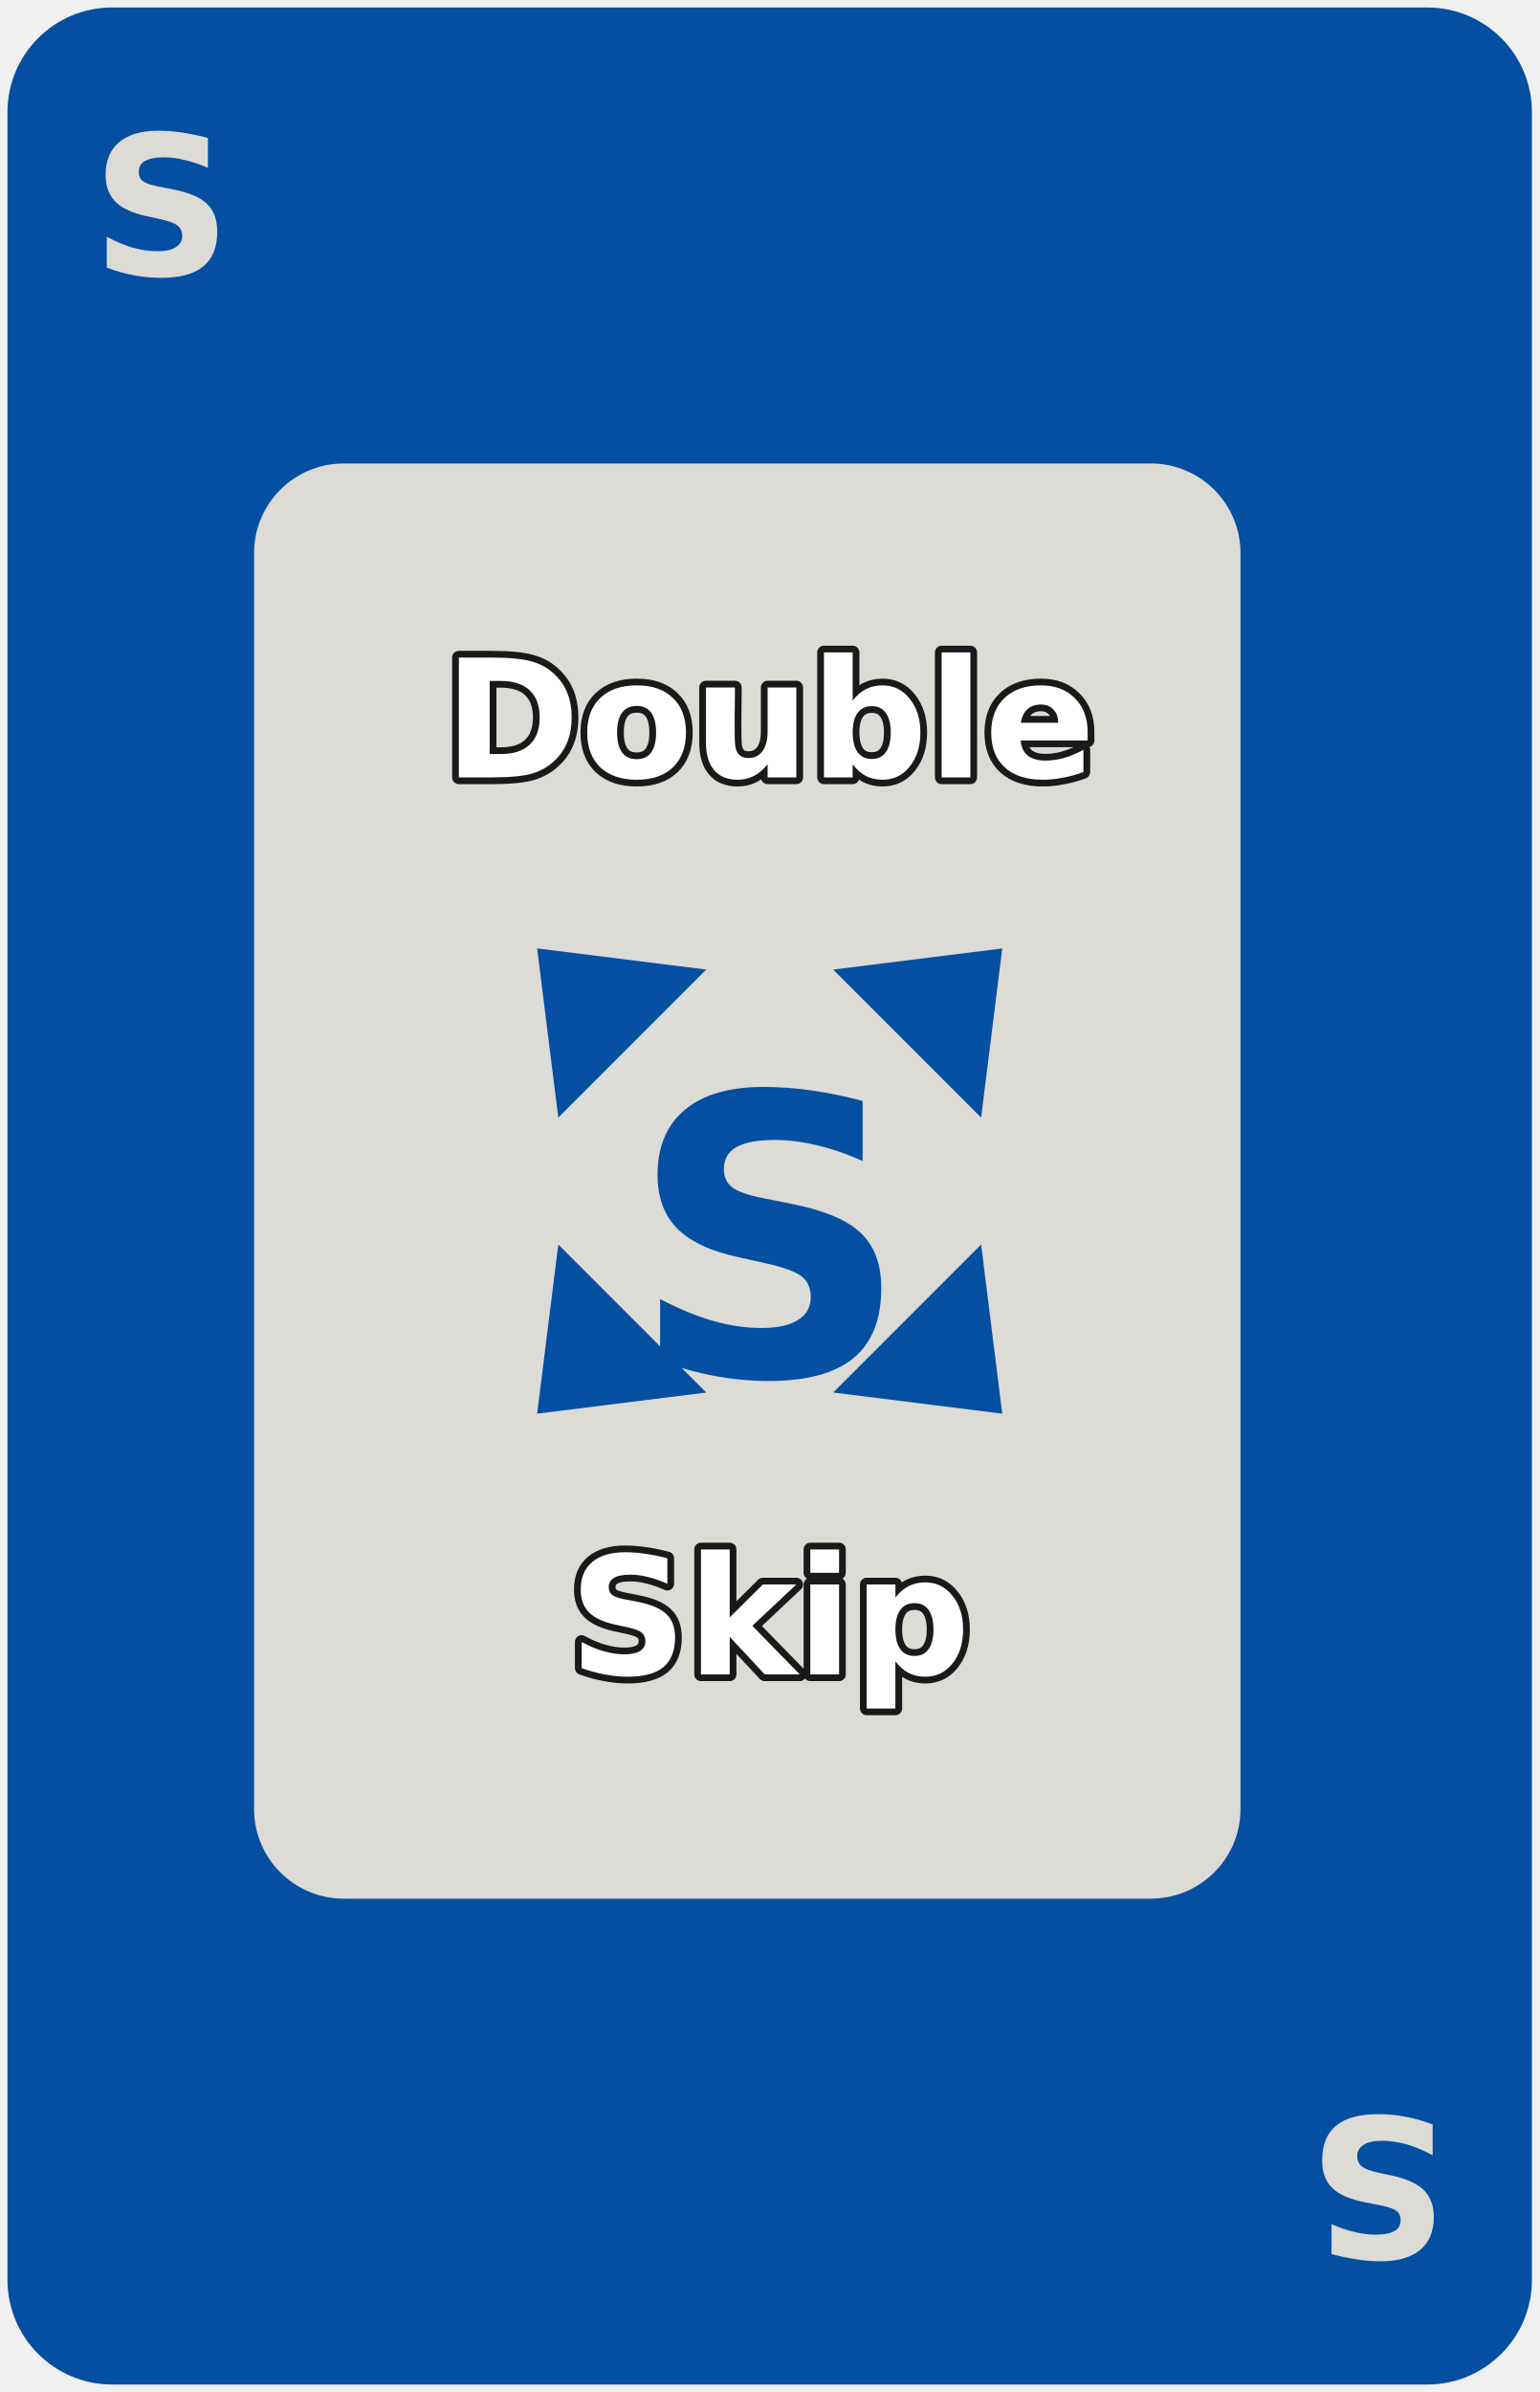
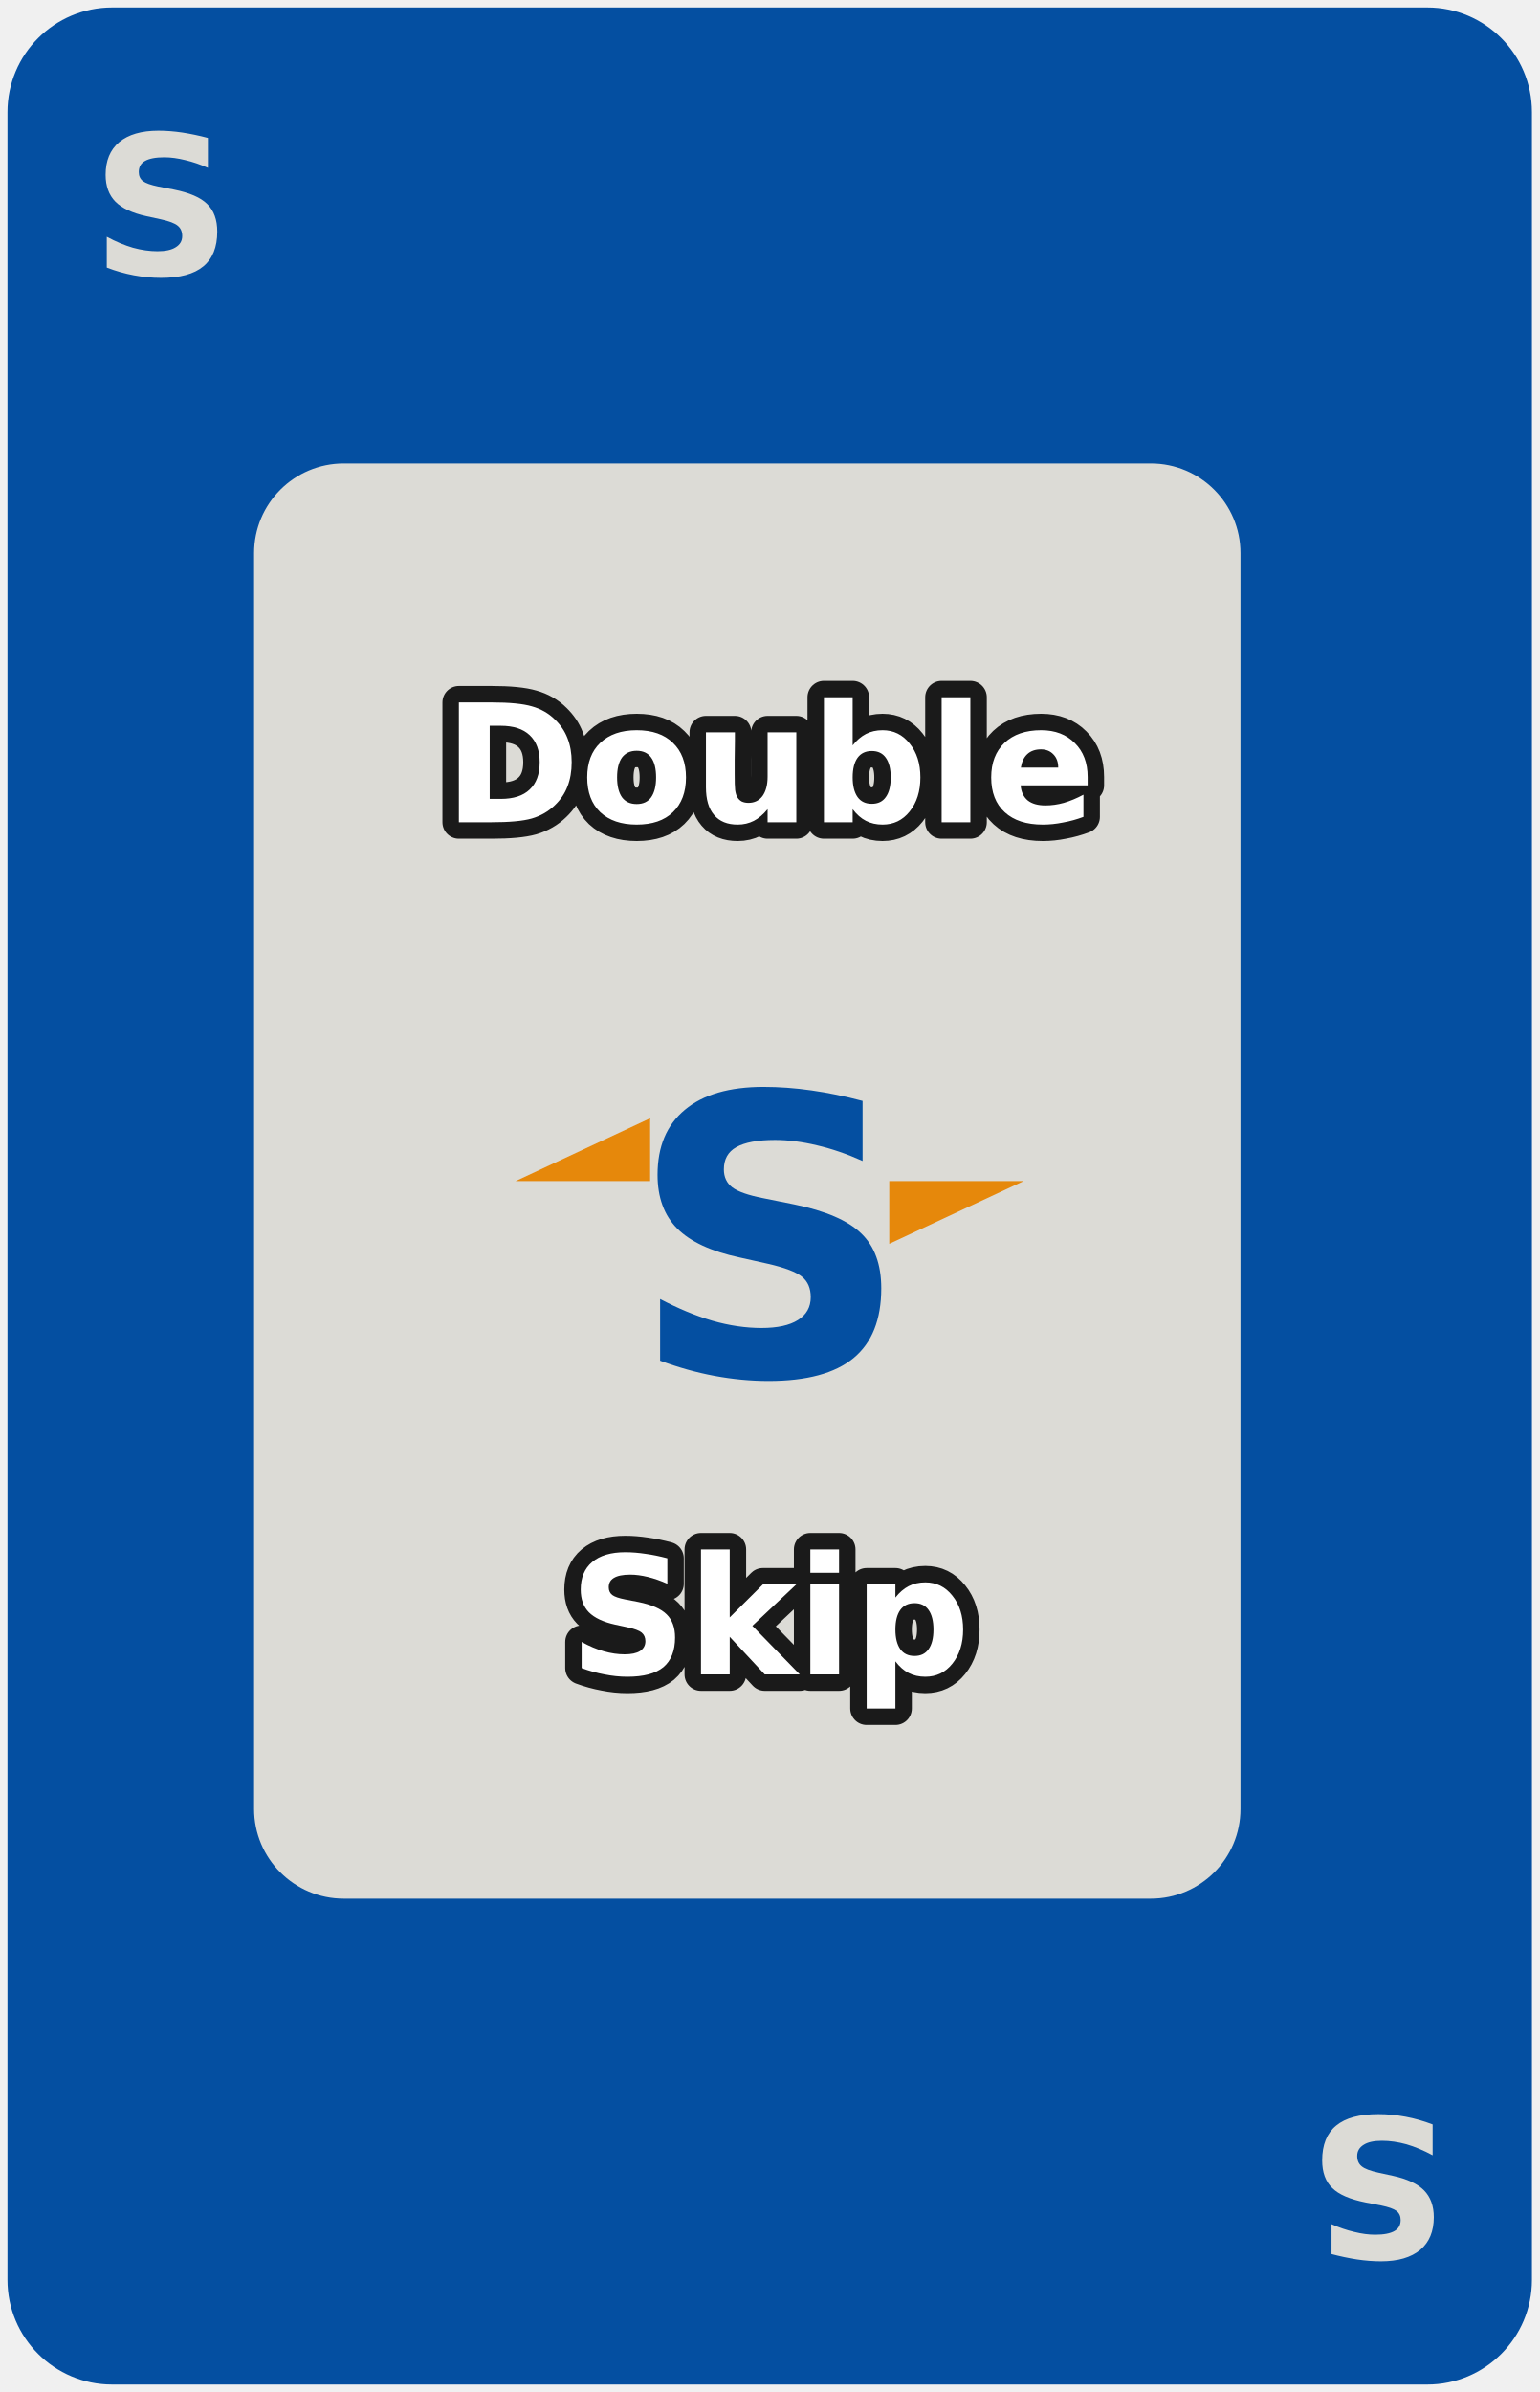
<svg xmlns="http://www.w3.org/2000/svg" width="103" height="160" viewBox="0 0 103 160">
  <rect x="0.5" y="0.5" width="102" height="159" rx="7" fill="#044FA1" />
  <rect x="17" y="31" width="66" height="96" rx="6" fill="#DCDBD6" />
-   <path d="M 55.11 91.61 L 69.11 91.61 L 62.11 82.61 Z" fill="#044FA1" transform="rotate(135.0 62.11 89.61)" />
-   <path d="M 33.89 91.61 L 47.89 91.61 L 40.89 82.61 Z" fill="#044FA1" transform="rotate(225.0 40.89 89.61)" />
-   <path d="M 33.89 70.39 L 47.89 70.39 L 40.89 61.39 Z" fill="#044FA1" transform="rotate(315.0 40.89 68.39)" />
-   <path d="M 55.11 70.39 L 69.11 70.39 L 62.11 61.39 Z" fill="#044FA1" transform="rotate(405.0 62.11 68.39)" />
-   <text x="51.50" y="52.00" font-family="'DejaVu Sans', Verdana, Geneva, sans-serif" font-size="11" font-weight="bold" fill="#FFFFFF" text-anchor="middle" stroke="#1A1A1A" stroke-width="0.9" paint-order="stroke" stroke-linejoin="round">Double</text>
-   <text x="51.50" y="112.00" font-family="'DejaVu Sans', Verdana, Geneva, sans-serif" font-size="11" font-weight="bold" fill="#FFFFFF" text-anchor="middle" stroke="#1A1A1A" stroke-width="0.9" paint-order="stroke" stroke-linejoin="round">Skip</text>
+   <path d="M 68.50 79.00 L 59.50 83.20 L 59.50 74.80 L 59.50 79.00 Z" fill="#E6880B" />
+   <path d="M 34.50 79.00 L 43.50 74.80 L 43.50 83.20 L 43.50 79.00 Z" fill="#E6880B" />
+   <text x="51.50" y="55.00" font-family="'DejaVu Sans', Verdana, Geneva, sans-serif" font-size="11" font-weight="bold" fill="#1A1A1A" text-anchor="middle" stroke="#1A1A1A" stroke-width="2.2" stroke-linejoin="round">Double</text>
+   <text x="51.50" y="55.00" font-family="'DejaVu Sans', Verdana, Geneva, sans-serif" font-size="11" font-weight="bold" fill="#FFFFFF" text-anchor="middle">Double</text>
+   <text x="51.50" y="112.00" font-family="'DejaVu Sans', Verdana, Geneva, sans-serif" font-size="11" font-weight="bold" fill="#1A1A1A" text-anchor="middle" stroke="#1A1A1A" stroke-width="2.2" stroke-linejoin="round">Skip</text>
+   <text x="51.50" y="112.00" font-family="'DejaVu Sans', Verdana, Geneva, sans-serif" font-size="11" font-weight="bold" fill="#FFFFFF" text-anchor="middle">Skip</text>
  <text x="51.50" y="92.00" font-family="'DejaVu Sans', Verdana, Geneva, sans-serif" font-size="26" font-weight="bold" fill="#044FA1" text-anchor="middle">S</text>
  <text x="10.81" y="18.40" font-family="'DejaVu Sans', Verdana, Geneva, sans-serif" font-size="13" font-weight="bold" fill="#DCDBD6" text-anchor="middle">S</text>
  <text x="92.19" y="141.60" font-family="'DejaVu Sans', Verdana, Geneva, sans-serif" font-size="13" font-weight="bold" fill="#DCDBD6" text-anchor="middle" transform="rotate(180 92.19 141.60)">S</text>
</svg>
